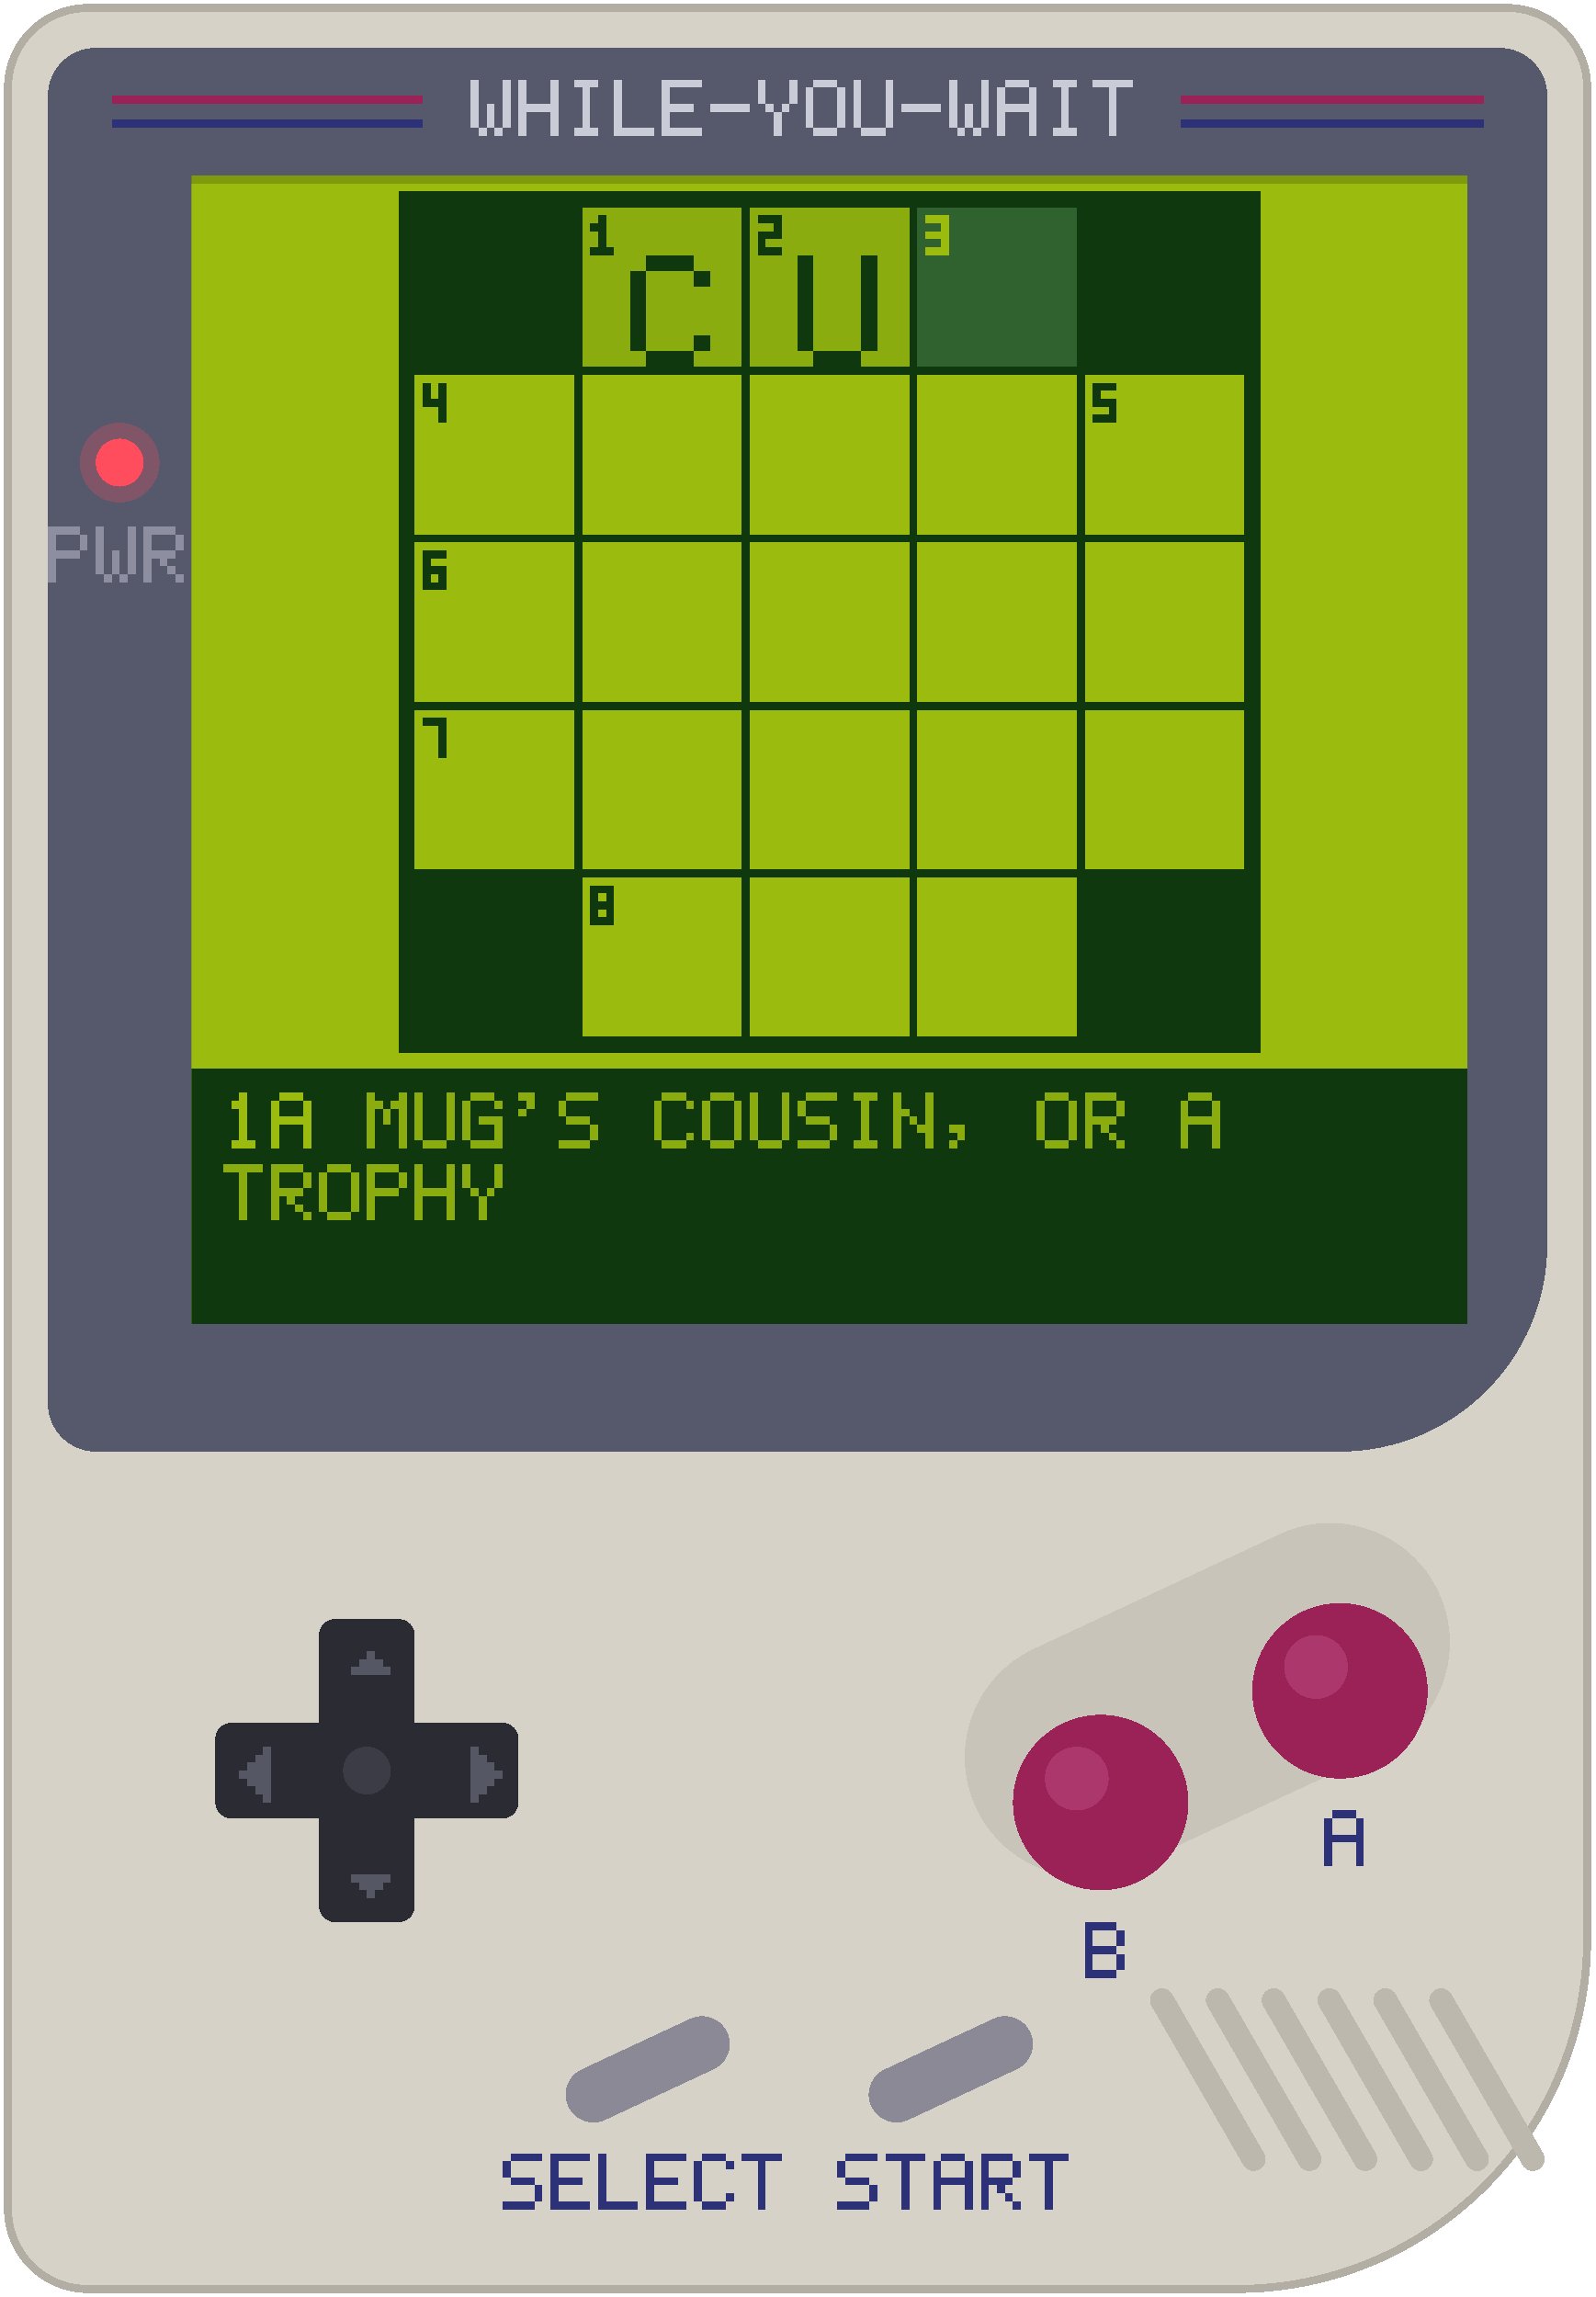
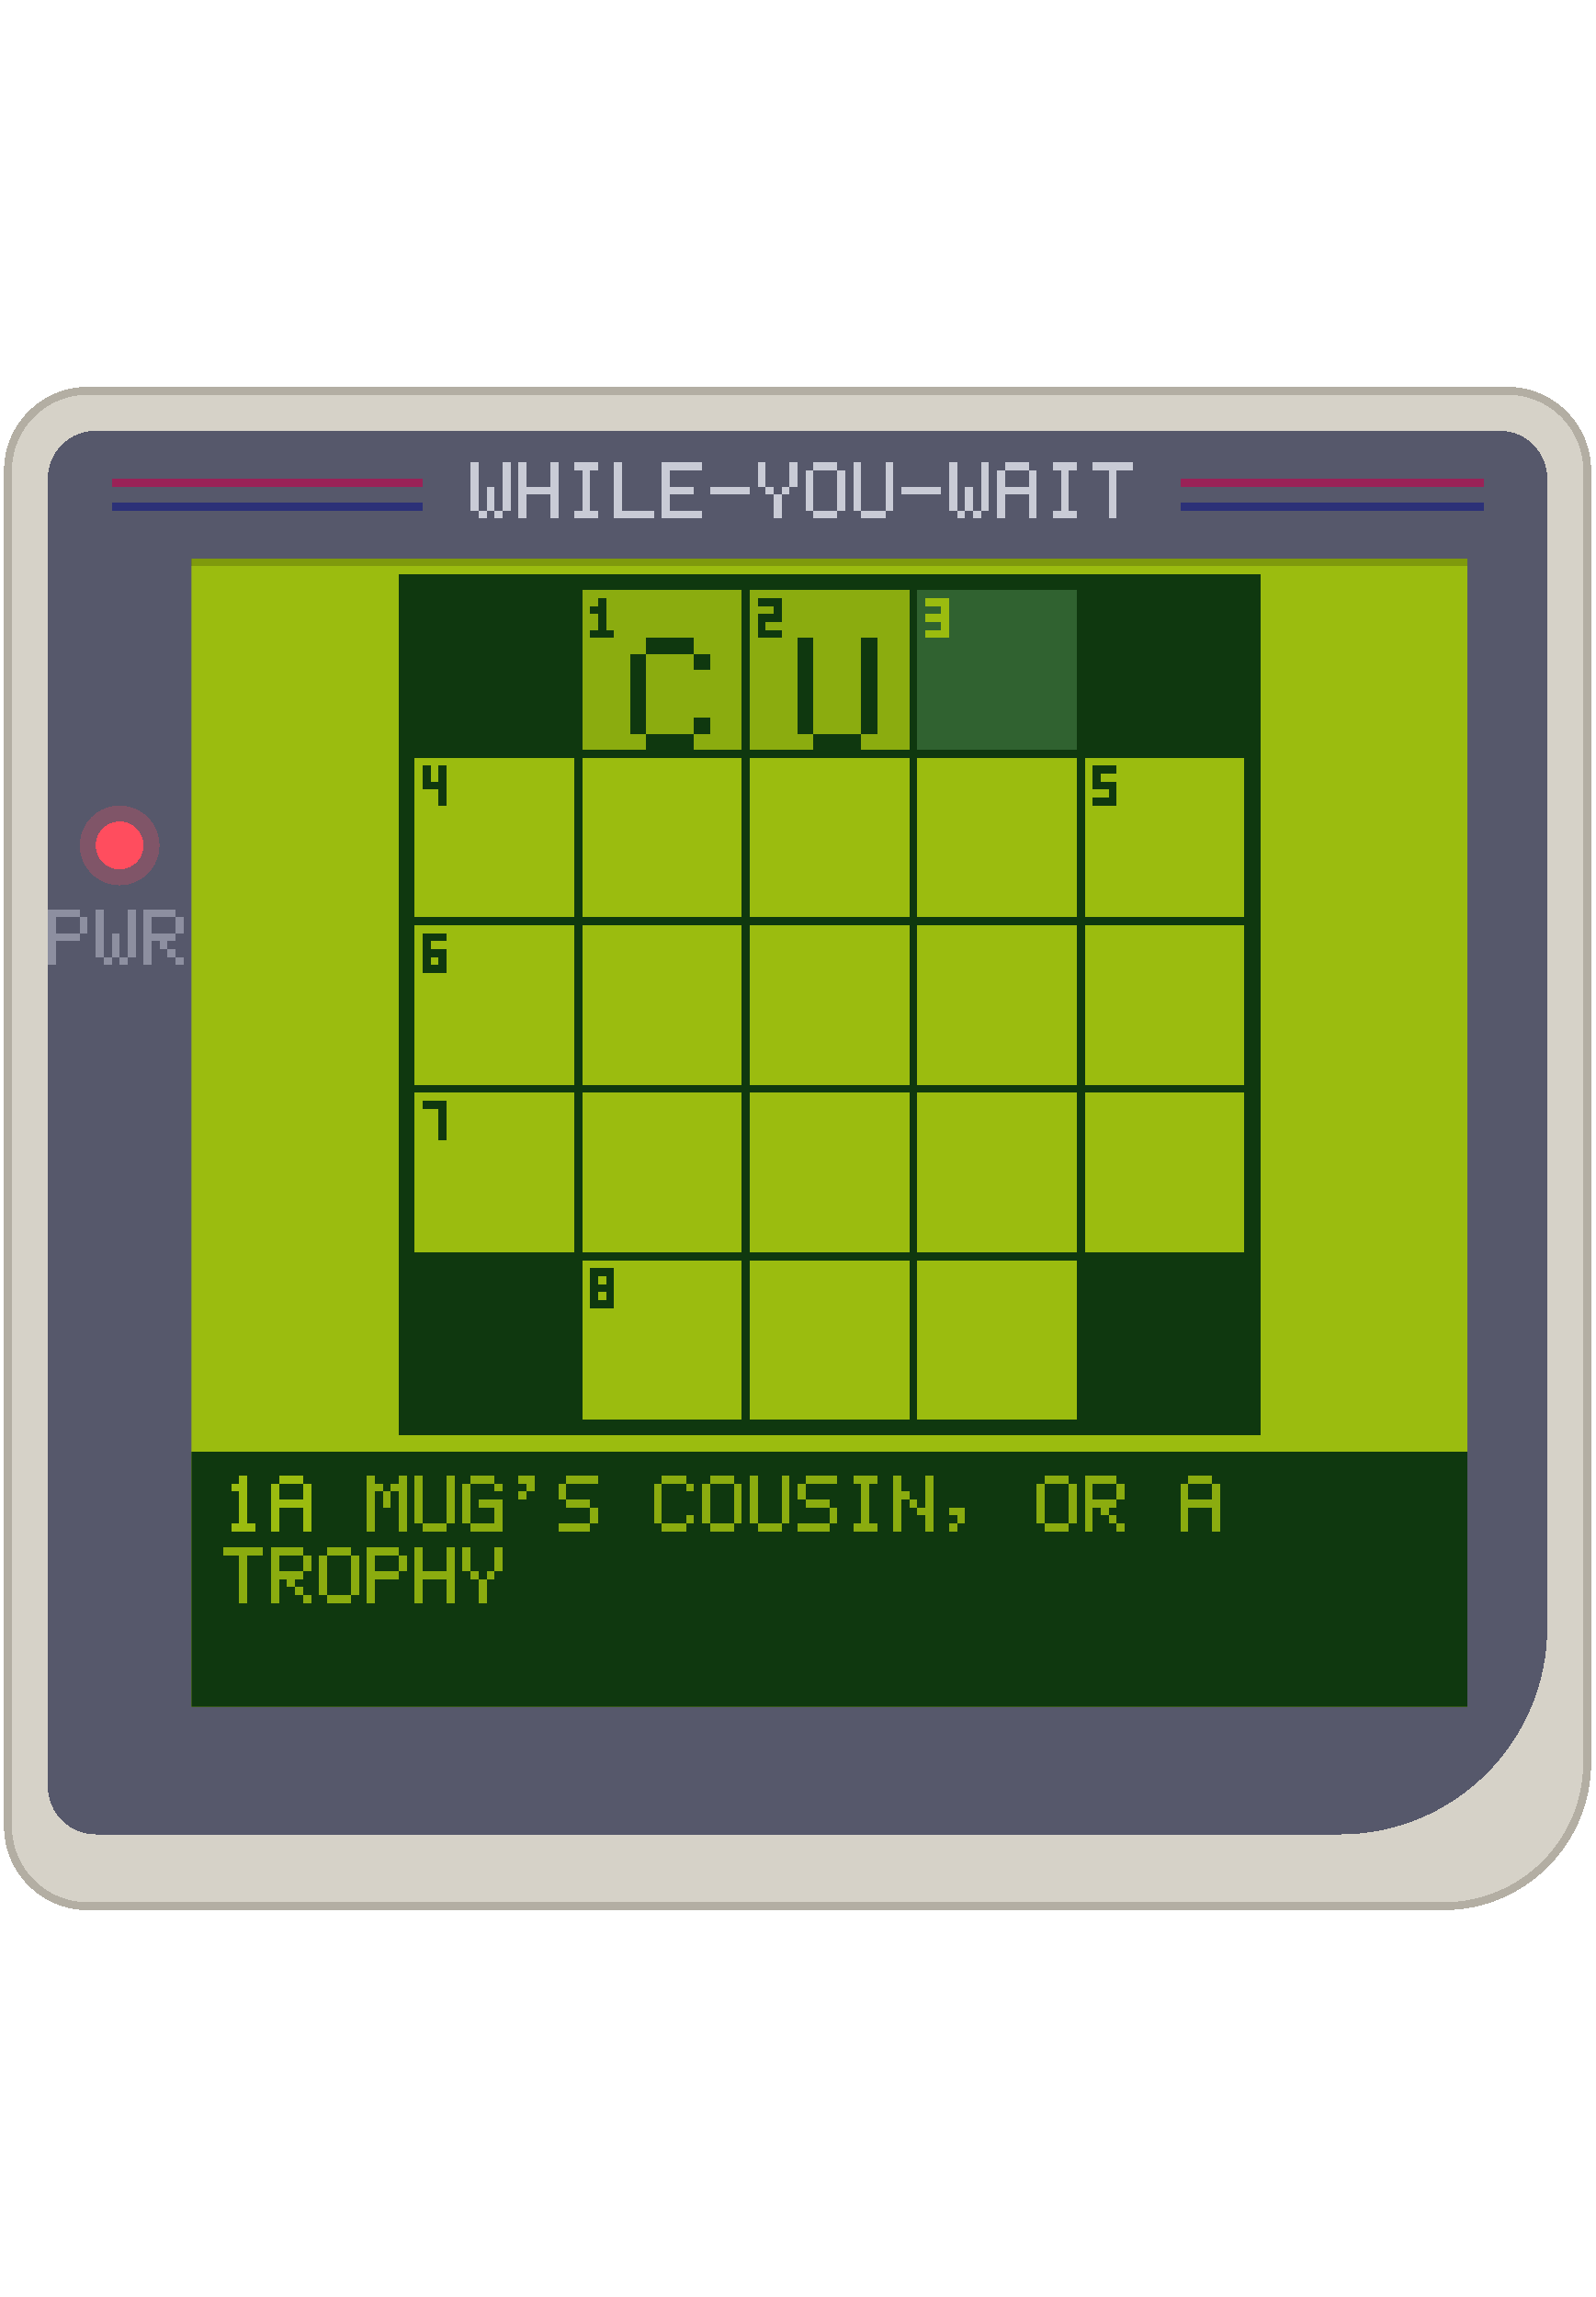
- <svg xmlns="http://www.w3.org/2000/svg" viewBox="0 0 200 288" width="300" height="432" shape-rendering="crispEdges">
+ <svg xmlns="http://www.w3.org/2000/svg" viewBox="0 0 200 192" width="300" height="432" shape-rendering="crispEdges">
  <defs>
    <path id="d31" d="M1 0h1v1h-1zM0 1h2v1h-2zM1 2h1v1h-1zM1 3h1v1h-1zM0 4h3v1h-3z" />
    <path id="a43" d="M1 0h3v1h-3zM0 1h1v1h-1zM4 1h1v1h-1zM0 2h1v1h-1zM0 3h1v1h-1zM0 4h1v1h-1zM0 5h1v1h-1zM4 5h1v1h-1zM1 6h3v1h-3z" />
    <path id="d32" d="M0 0h3v1h-3zM2 1h1v1h-1zM0 2h3v1h-3zM0 3h1v1h-1zM0 4h3v1h-3z" />
    <path id="a55" d="M0 0h1v1h-1zM4 0h1v1h-1zM0 1h1v1h-1zM4 1h1v1h-1zM0 2h1v1h-1zM4 2h1v1h-1zM0 3h1v1h-1zM4 3h1v1h-1zM0 4h1v1h-1zM4 4h1v1h-1zM0 5h1v1h-1zM4 5h1v1h-1zM1 6h3v1h-3z" />
    <path id="d33" d="M0 0h3v1h-3zM2 1h1v1h-1zM0 2h3v1h-3zM2 3h1v1h-1zM0 4h3v1h-3z" />
    <path id="d34" d="M0 0h1v1h-1zM2 0h1v1h-1zM0 1h1v1h-1zM2 1h1v1h-1zM0 2h3v1h-3zM2 3h1v1h-1zM2 4h1v1h-1z" />
    <path id="d35" d="M0 0h3v1h-3zM0 1h1v1h-1zM0 2h3v1h-3zM2 3h1v1h-1zM0 4h3v1h-3z" />
    <path id="d36" d="M0 0h3v1h-3zM0 1h1v1h-1zM0 2h3v1h-3zM0 3h1v1h-1zM2 3h1v1h-1zM0 4h3v1h-3z" />
    <path id="d37" d="M0 0h3v1h-3zM2 1h1v1h-1zM2 2h1v1h-1zM2 3h1v1h-1zM2 4h1v1h-1z" />
    <path id="d38" d="M0 0h3v1h-3zM0 1h1v1h-1zM2 1h1v1h-1zM0 2h3v1h-3zM0 3h1v1h-1zM2 3h1v1h-1zM0 4h3v1h-3z" />
    <path id="a31" d="M2 0h1v1h-1zM1 1h2v1h-2zM2 2h1v1h-1zM2 3h1v1h-1zM2 4h1v1h-1zM2 5h1v1h-1zM1 6h3v1h-3z" />
    <path id="a41" d="M1 0h3v1h-3zM0 1h1v1h-1zM4 1h1v1h-1zM0 2h1v1h-1zM4 2h1v1h-1zM0 3h5v1h-5zM0 4h1v1h-1zM4 4h1v1h-1zM0 5h1v1h-1zM4 5h1v1h-1zM0 6h1v1h-1zM4 6h1v1h-1z" />
    <path id="a4d" d="M0 0h1v1h-1zM4 0h1v1h-1zM0 1h2v1h-2zM3 1h2v1h-2zM0 2h1v1h-1zM2 2h1v1h-1zM4 2h1v1h-1zM0 3h1v1h-1zM2 3h1v1h-1zM4 3h1v1h-1zM0 4h1v1h-1zM4 4h1v1h-1zM0 5h1v1h-1zM4 5h1v1h-1zM0 6h1v1h-1zM4 6h1v1h-1z" />
    <path id="a47" d="M1 0h3v1h-3zM0 1h1v1h-1zM4 1h1v1h-1zM0 2h1v1h-1zM0 3h1v1h-1zM2 3h3v1h-3zM0 4h1v1h-1zM4 4h1v1h-1zM0 5h1v1h-1zM4 5h1v1h-1zM1 6h4v1h-4z" />
    <path id="a27" d="M1 0h2v1h-2zM2 1h1v1h-1zM1 2h1v1h-1z" />
    <path id="a53" d="M1 0h4v1h-4zM0 1h1v1h-1zM0 2h1v1h-1zM1 3h3v1h-3zM4 4h1v1h-1zM4 5h1v1h-1zM0 6h4v1h-4z" />
    <path id="a4f" d="M1 0h3v1h-3zM0 1h1v1h-1zM4 1h1v1h-1zM0 2h1v1h-1zM4 2h1v1h-1zM0 3h1v1h-1zM4 3h1v1h-1zM0 4h1v1h-1zM4 4h1v1h-1zM0 5h1v1h-1zM4 5h1v1h-1zM1 6h3v1h-3z" />
    <path id="a49" d="M1 0h3v1h-3zM2 1h1v1h-1zM2 2h1v1h-1zM2 3h1v1h-1zM2 4h1v1h-1zM2 5h1v1h-1zM1 6h3v1h-3z" />
    <path id="a4e" d="M0 0h1v1h-1zM4 0h1v1h-1zM0 1h1v1h-1zM4 1h1v1h-1zM0 2h2v1h-2zM4 2h1v1h-1zM0 3h1v1h-1zM2 3h1v1h-1zM4 3h1v1h-1zM0 4h1v1h-1zM3 4h2v1h-2zM0 5h1v1h-1zM4 5h1v1h-1zM0 6h1v1h-1zM4 6h1v1h-1z" />
    <path id="a2c" d="M1 4h2v1h-2zM2 5h1v1h-1zM1 6h1v1h-1z" />
    <path id="a52" d="M0 0h4v1h-4zM0 1h1v1h-1zM4 1h1v1h-1zM0 2h1v1h-1zM4 2h1v1h-1zM0 3h4v1h-4zM0 4h1v1h-1zM2 4h1v1h-1zM0 5h1v1h-1zM3 5h1v1h-1zM0 6h1v1h-1zM4 6h1v1h-1z" />
    <path id="a54" d="M0 0h5v1h-5zM2 1h1v1h-1zM2 2h1v1h-1zM2 3h1v1h-1zM2 4h1v1h-1zM2 5h1v1h-1zM2 6h1v1h-1z" />
    <path id="a50" d="M0 0h4v1h-4zM0 1h1v1h-1zM4 1h1v1h-1zM0 2h1v1h-1zM4 2h1v1h-1zM0 3h4v1h-4zM0 4h1v1h-1zM0 5h1v1h-1zM0 6h1v1h-1z" />
    <path id="a48" d="M0 0h1v1h-1zM4 0h1v1h-1zM0 1h1v1h-1zM4 1h1v1h-1zM0 2h1v1h-1zM4 2h1v1h-1zM0 3h5v1h-5zM0 4h1v1h-1zM4 4h1v1h-1zM0 5h1v1h-1zM4 5h1v1h-1zM0 6h1v1h-1zM4 6h1v1h-1z" />
    <path id="a59" d="M0 0h1v1h-1zM4 0h1v1h-1zM0 1h1v1h-1zM4 1h1v1h-1zM0 2h1v1h-1zM4 2h1v1h-1zM1 3h1v1h-1zM3 3h1v1h-1zM2 4h1v1h-1zM2 5h1v1h-1zM2 6h1v1h-1z" />
    <path id="a57" d="M0 0h1v1h-1zM4 0h1v1h-1zM0 1h1v1h-1zM4 1h1v1h-1zM0 2h1v1h-1zM4 2h1v1h-1zM0 3h1v1h-1zM2 3h1v1h-1zM4 3h1v1h-1zM0 4h1v1h-1zM2 4h1v1h-1zM4 4h1v1h-1zM0 5h1v1h-1zM2 5h1v1h-1zM4 5h1v1h-1zM1 6h1v1h-1zM3 6h1v1h-1z" />
    <path id="a4c" d="M0 0h1v1h-1zM0 1h1v1h-1zM0 2h1v1h-1zM0 3h1v1h-1zM0 4h1v1h-1zM0 5h1v1h-1zM0 6h5v1h-5z" />
    <path id="a45" d="M0 0h5v1h-5zM0 1h1v1h-1zM0 2h1v1h-1zM0 3h4v1h-4zM0 4h1v1h-1zM0 5h1v1h-1zM0 6h5v1h-5z" />
    <path id="a2d" d="M0 3h5v1h-5z" />
-     <path id="a25b2" d="M2 1h1v1h-1zM1 2h3v1h-3zM0 3h5v1h-5z" />
-     <path id="a25bc" d="M0 3h5v1h-5zM1 4h3v1h-3zM2 5h1v1h-1z" />
-     <path id="a25c0" d="M4 0h1v1h-1zM3 1h2v1h-2zM2 2h3v1h-3zM1 3h4v1h-4zM2 4h3v1h-3zM3 5h2v1h-2zM4 6h1v1h-1z" />
-     <path id="a25b6" d="M0 0h1v1h-1zM0 1h2v1h-2zM0 2h3v1h-3zM0 3h4v1h-4zM0 4h3v1h-3zM0 5h2v1h-2zM0 6h1v1h-1z" />
-     <path id="a42" d="M0 0h4v1h-4zM0 1h1v1h-1zM4 1h1v1h-1zM0 2h1v1h-1zM4 2h1v1h-1zM0 3h4v1h-4zM0 4h1v1h-1zM4 4h1v1h-1zM0 5h1v1h-1zM4 5h1v1h-1zM0 6h4v1h-4z" />
    <clipPath id="lcdclip">
      <rect width="160" height="144" />
    </clipPath>
    <pattern id="dither" width="2" height="2" patternUnits="userSpaceOnUse">
      <rect width="1" height="1" fill="#0f380f" />
      <rect x="1" y="1" width="1" height="1" fill="#306230" />
    </pattern>
  </defs>
-   <path d="M11 1h178a10 10 0 0 1 10 10v232a44 44 0 0 1 -44 44h-144a10 10 0 0 1 -10 -10v-266a10 10 0 0 1 10 -10z" fill="#d6d2c8" stroke="#b3aea3" stroke-width="1" />
+   <path d="M11 1h178a10 10 0 0 1 10 10v162a18 18 0 0 1 -18 18h-170a10 10 0 0 1 -10 -10v-170a10 10 0 0 1 10 -10z" fill="#d6d2c8" stroke="#b3aea3" stroke-width="1" />
  <path d="M12 6h176a6 6 0 0 1 6 6v144a26 26 0 0 1 -26 26h-156a6 6 0 0 1 -6 -6v-164a6 6 0 0 1 6 -6z" fill="#56586b" />
  <rect x="14" y="12" width="39" height="1" fill="#9a2257" />
  <rect x="14" y="15" width="39" height="1" fill="#2c3178" />
  <rect x="148" y="12" width="38" height="1" fill="#9a2257" />
  <rect x="148" y="15" width="38" height="1" fill="#2c3178" />
  <use href="#a57" x="59" y="10" fill="#c9cbd6" />
  <use href="#a48" x="65" y="10" fill="#c9cbd6" />
  <use href="#a49" x="71" y="10" fill="#c9cbd6" />
  <use href="#a4c" x="77" y="10" fill="#c9cbd6" />
  <use href="#a45" x="83" y="10" fill="#c9cbd6" />
  <use href="#a2d" x="89" y="10" fill="#c9cbd6" />
  <use href="#a59" x="95" y="10" fill="#c9cbd6" />
  <use href="#a4f" x="101" y="10" fill="#c9cbd6" />
  <use href="#a55" x="107" y="10" fill="#c9cbd6" />
  <use href="#a2d" x="113" y="10" fill="#c9cbd6" />
  <use href="#a57" x="119" y="10" fill="#c9cbd6" />
  <use href="#a41" x="125" y="10" fill="#c9cbd6" />
  <use href="#a49" x="131" y="10" fill="#c9cbd6" />
  <use href="#a54" x="137" y="10" fill="#c9cbd6" />
  <circle cx="15" cy="58" r="3" fill="#ff4d5e" />
  <circle cx="15" cy="58" r="5" fill="#ff4d5e" opacity=".25" />
  <use href="#a50" x="6" y="66" fill="#8d8fa0" />
  <use href="#a57" x="12" y="66" fill="#8d8fa0" />
  <use href="#a52" x="18" y="66" fill="#8d8fa0" />
  <g transform="translate(24 22)" clip-path="url(#lcdclip)">
    <rect x="0" y="0" width="160" height="144" fill="#9bbc0f" />
    <rect x="26" y="2" width="108" height="108" fill="#0f380f" />
    <rect x="49" y="4" width="20" height="20" fill="#8bac0f" />
    <use href="#d31" x="50" y="5" fill="#0f380f" />
    <use href="#a43" transform="translate(55 10) scale(2)" fill="#0f380f" />
    <rect x="70" y="4" width="20" height="20" fill="#8bac0f" />
    <use href="#d32" x="71" y="5" fill="#0f380f" />
    <use href="#a55" transform="translate(76 10) scale(2)" fill="#0f380f" />
    <rect x="91" y="4" width="20" height="20" fill="#306230" />
    <use href="#d33" x="92" y="5" fill="#9bbc0f" />
    <rect x="28" y="25" width="20" height="20" fill="#9bbc0f" />
    <use href="#d34" x="29" y="26" fill="#0f380f" />
    <rect x="49" y="25" width="20" height="20" fill="#9bbc0f" />
    <rect x="70" y="25" width="20" height="20" fill="#9bbc0f" />
    <rect x="91" y="25" width="20" height="20" fill="#9bbc0f" />
    <rect x="112" y="25" width="20" height="20" fill="#9bbc0f" />
    <use href="#d35" x="113" y="26" fill="#0f380f" />
    <rect x="28" y="46" width="20" height="20" fill="#9bbc0f" />
    <use href="#d36" x="29" y="47" fill="#0f380f" />
    <rect x="49" y="46" width="20" height="20" fill="#9bbc0f" />
    <rect x="70" y="46" width="20" height="20" fill="#9bbc0f" />
    <rect x="91" y="46" width="20" height="20" fill="#9bbc0f" />
    <rect x="112" y="46" width="20" height="20" fill="#9bbc0f" />
    <rect x="28" y="67" width="20" height="20" fill="#9bbc0f" />
    <use href="#d37" x="29" y="68" fill="#0f380f" />
    <rect x="49" y="67" width="20" height="20" fill="#9bbc0f" />
    <rect x="70" y="67" width="20" height="20" fill="#9bbc0f" />
    <rect x="91" y="67" width="20" height="20" fill="#9bbc0f" />
    <rect x="112" y="67" width="20" height="20" fill="#9bbc0f" />
    <rect x="49" y="88" width="20" height="20" fill="#9bbc0f" />
    <use href="#d38" x="50" y="89" fill="#0f380f" />
    <rect x="70" y="88" width="20" height="20" fill="#9bbc0f" />
    <rect x="91" y="88" width="20" height="20" fill="#9bbc0f" />
    <rect x="0" y="112" width="160" height="32" fill="#0f380f" />
    <use href="#a31" x="4" y="115" fill="#9bbc0f" />
    <use href="#a41" x="10" y="115" fill="#9bbc0f" />
    <use href="#a4d" x="22" y="115" fill="#8bac0f" />
    <use href="#a55" x="28" y="115" fill="#8bac0f" />
    <use href="#a47" x="34" y="115" fill="#8bac0f" />
    <use href="#a27" x="40" y="115" fill="#8bac0f" />
    <use href="#a53" x="46" y="115" fill="#8bac0f" />
    <use href="#a43" x="58" y="115" fill="#8bac0f" />
    <use href="#a4f" x="64" y="115" fill="#8bac0f" />
    <use href="#a55" x="70" y="115" fill="#8bac0f" />
    <use href="#a53" x="76" y="115" fill="#8bac0f" />
    <use href="#a49" x="82" y="115" fill="#8bac0f" />
    <use href="#a4e" x="88" y="115" fill="#8bac0f" />
    <use href="#a2c" x="94" y="115" fill="#8bac0f" />
    <use href="#a4f" x="106" y="115" fill="#8bac0f" />
    <use href="#a52" x="112" y="115" fill="#8bac0f" />
    <use href="#a41" x="124" y="115" fill="#8bac0f" />
    <use href="#a54" x="4" y="124" fill="#8bac0f" />
    <use href="#a52" x="10" y="124" fill="#8bac0f" />
    <use href="#a4f" x="16" y="124" fill="#8bac0f" />
    <use href="#a50" x="22" y="124" fill="#8bac0f" />
    <use href="#a48" x="28" y="124" fill="#8bac0f" />
    <use href="#a59" x="34" y="124" fill="#8bac0f" />
  </g>
  <rect x="24" y="22" width="160" height="1" fill="#000" opacity=".18" />
-   <rect x="40" y="203" width="12" height="38" fill="#2a2b33" rx="2" />
-   <rect x="27" y="216" width="38" height="12" fill="#2a2b33" rx="2" />
-   <circle cx="46" cy="222" r="3" fill="#3b3c46" />
-   <use href="#a25b2" x="44" y="206" fill="#555764" />
-   <use href="#a25bc" x="44" y="232" fill="#555764" />
-   <use href="#a25c0" x="29" y="219" fill="#555764" />
-   <use href="#a25b6" x="59" y="219" fill="#555764" />
-   <rect x="122" y="198" width="64" height="30" rx="15" fill="#c9c4b9" transform="rotate(-25 153 219)" />
-   <circle cx="138" cy="226" r="11" fill="#9a2257" />
-   <circle cx="135" cy="223" r="4" fill="#b8457a" opacity=".6" />
-   <circle cx="168" cy="212" r="11" fill="#9a2257" />
-   <circle cx="165" cy="209" r="4" fill="#b8457a" opacity=".6" />
-   <use href="#a42" x="136" y="241" fill="#2c3178" />
-   <use href="#a41" x="166" y="227" fill="#2c3178" />
-   <rect x="70" y="256" width="22" height="7" rx="3.5" fill="#8b8996" transform="rotate(-25 81 259)" />
-   <rect x="108" y="256" width="22" height="7" rx="3.5" fill="#8b8996" transform="rotate(-25 119 259)" />
-   <use href="#a53" x="63" y="270" fill="#2c3178" />
-   <use href="#a45" x="69" y="270" fill="#2c3178" />
-   <use href="#a4c" x="75" y="270" fill="#2c3178" />
-   <use href="#a45" x="81" y="270" fill="#2c3178" />
-   <use href="#a43" x="87" y="270" fill="#2c3178" />
-   <use href="#a54" x="93" y="270" fill="#2c3178" />
-   <use href="#a53" x="105" y="270" fill="#2c3178" />
-   <use href="#a54" x="111" y="270" fill="#2c3178" />
-   <use href="#a41" x="117" y="270" fill="#2c3178" />
-   <use href="#a52" x="123" y="270" fill="#2c3178" />
-   <use href="#a54" x="129" y="270" fill="#2c3178" />
-   <rect x="150" y="248" width="3" height="26" rx="1.5" fill="#bdb8ad" transform="rotate(-30 151 261)" />
-   <rect x="157" y="248" width="3" height="26" rx="1.5" fill="#bdb8ad" transform="rotate(-30 158 261)" />
-   <rect x="164" y="248" width="3" height="26" rx="1.5" fill="#bdb8ad" transform="rotate(-30 165 261)" />
-   <rect x="171" y="248" width="3" height="26" rx="1.5" fill="#bdb8ad" transform="rotate(-30 172 261)" />
-   <rect x="178" y="248" width="3" height="26" rx="1.5" fill="#bdb8ad" transform="rotate(-30 179 261)" />
-   <rect x="185" y="248" width="3" height="26" rx="1.5" fill="#bdb8ad" transform="rotate(-30 186 261)" />
</svg>
